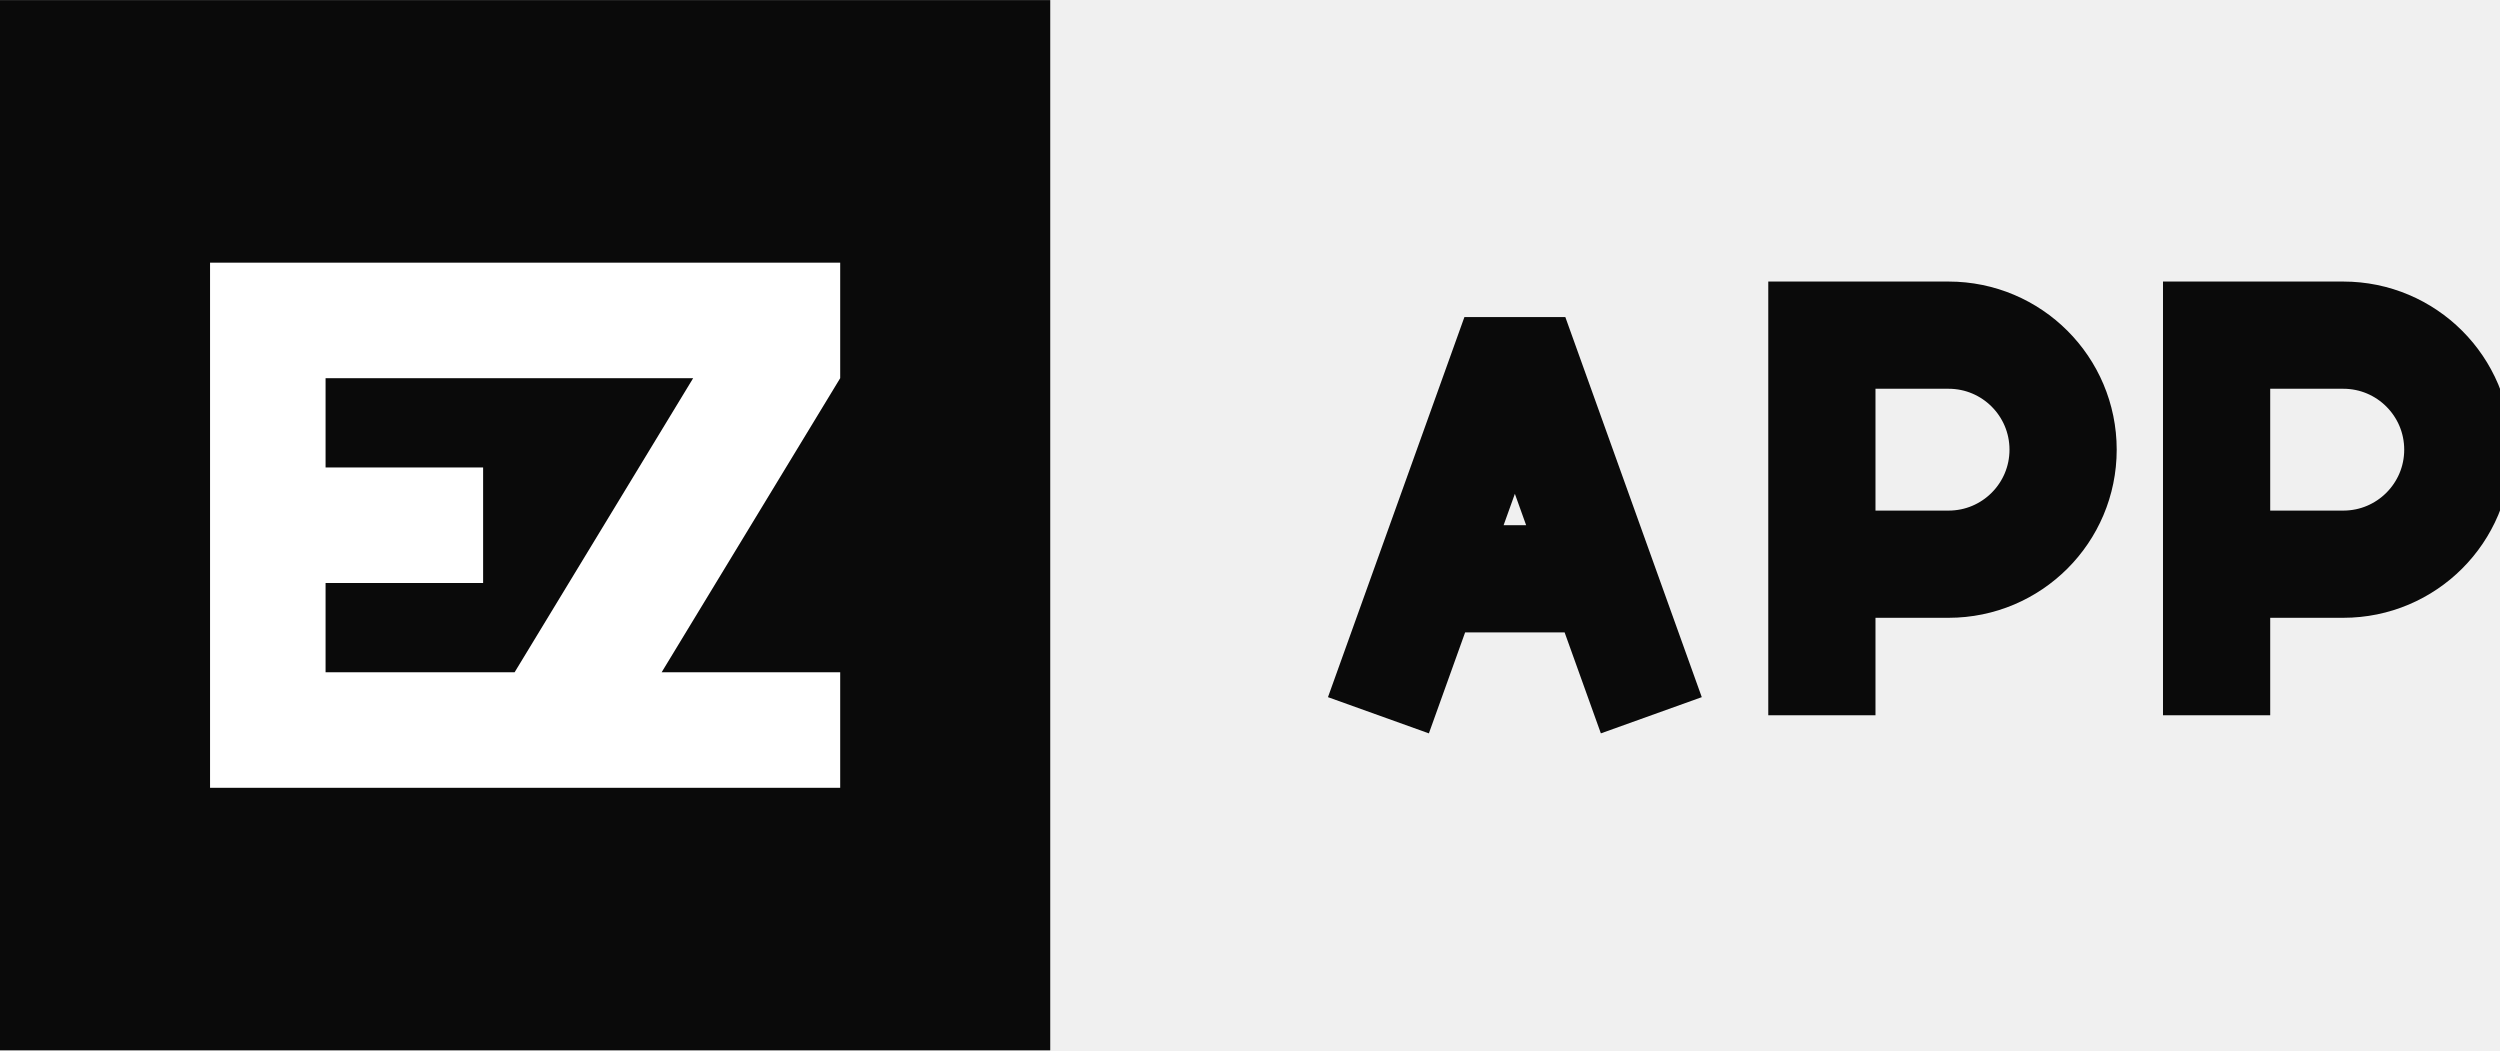
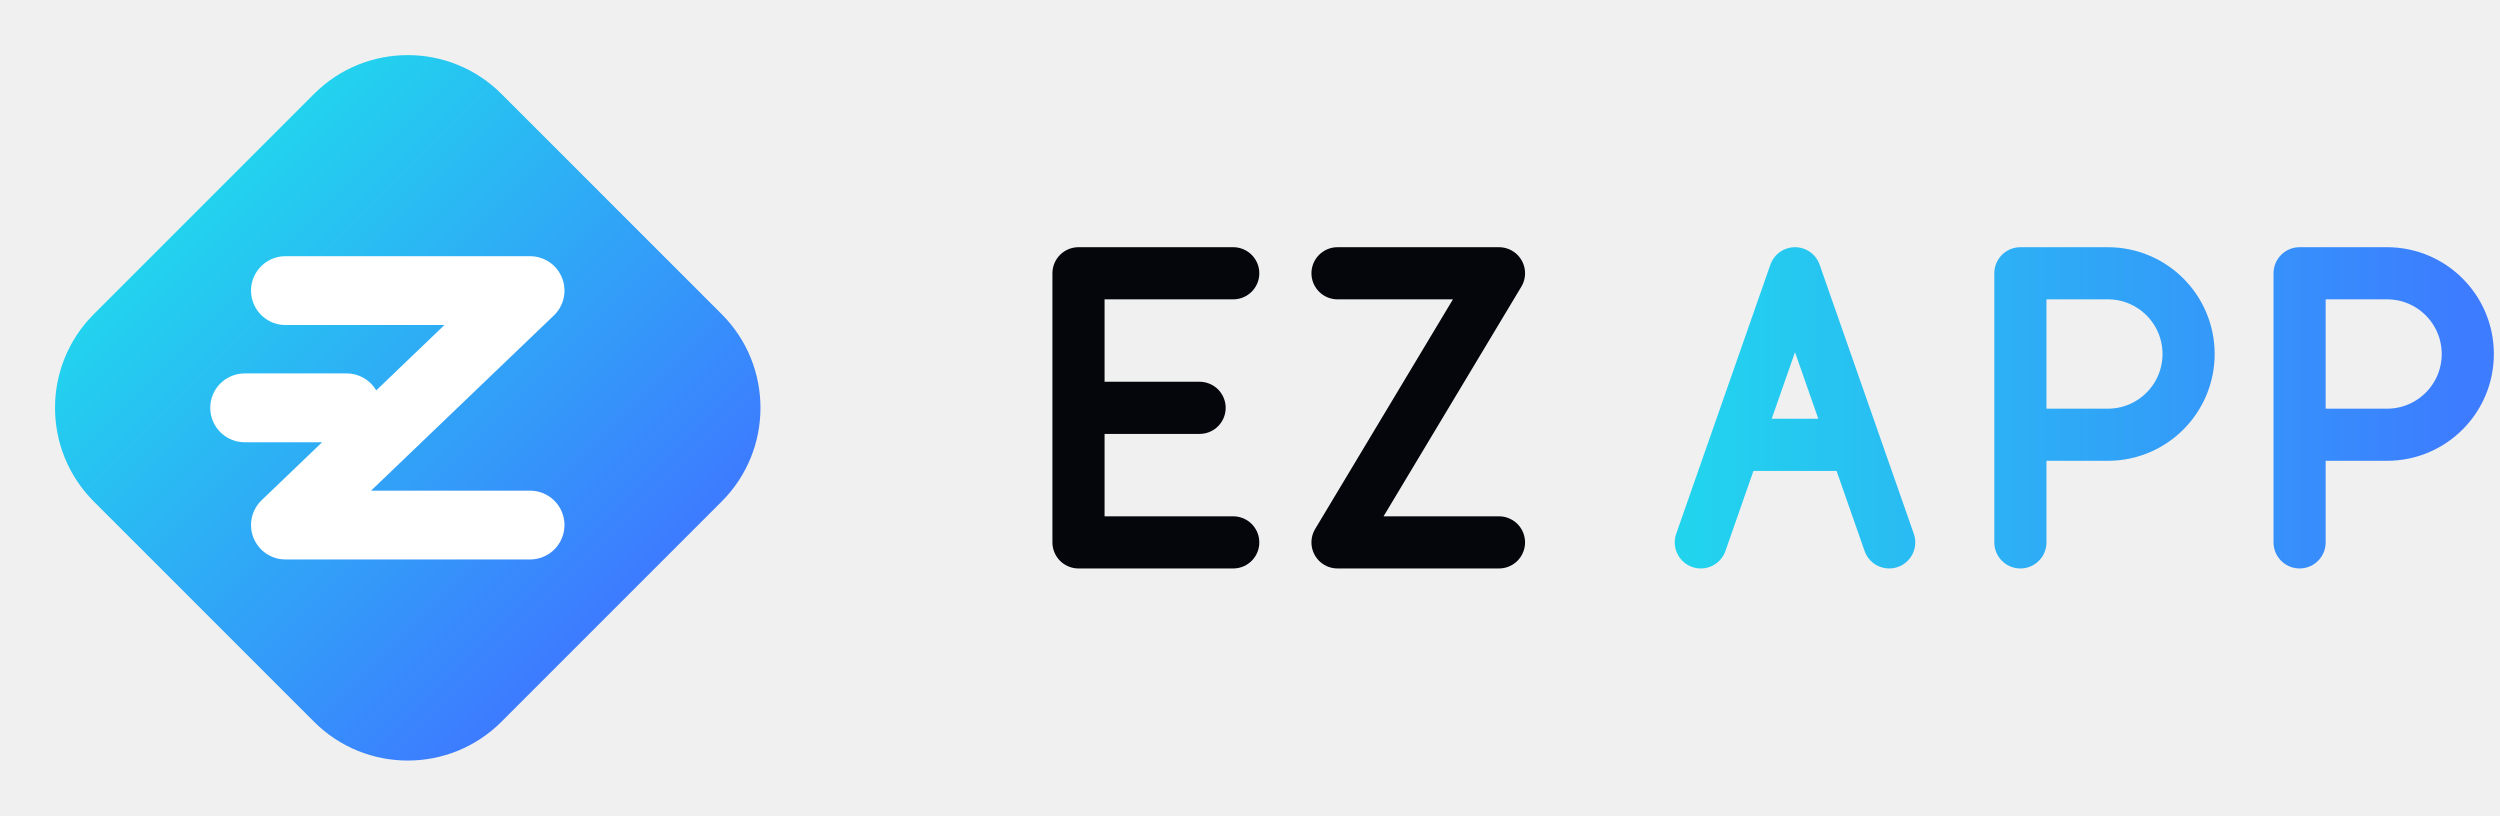
- <svg xmlns="http://www.w3.org/2000/svg" viewBox="0 0 59.51 25" height="40" width="95.2" role="img" aria-label="EZ APP">
-   <rect width="25" height="25" fill="#0A0A0A" class="ez-tile" />
-   <path transform="translate(5.00 6.25) scale(1.25)" d="M0,0 H2.2 V10 H0 Z M0,0 H12 V2.2 H0 Z M0,7.8 H12 V10 H0 Z M0,3.9 H5.2 V6.1 H0 Z M9.2,2.2 H12 L8.6,7.8 H5.8 Z" fill="#FFFFFF" class="ez-glyph" />
-   <g transform="translate(32 6.70) scale(1.16)">
-     <path transform="translate(0.00 0)" d="M0.7,8.9 L3.5,1.1 L6.3,8.9 M1.8,6.1 H5.2" fill="none" stroke="#0A0A0A" stroke-width="2.2" stroke-linejoin="miter" stroke-miterlimit="2.6" stroke-linecap="butt" />
-     <path transform="translate(8.70 0)" d="M1.1,8.9 V1.1 H3.7 A2.35,2.35 0 0 1 3.7,5.8 H1.1" fill="none" stroke="#0A0A0A" stroke-width="2.2" stroke-linejoin="miter" stroke-miterlimit="2.6" stroke-linecap="butt" />
-     <path transform="translate(16.80 0)" d="M1.1,8.9 V1.1 H3.7 A2.35,2.35 0 0 1 3.7,5.8 H1.1" fill="none" stroke="#0A0A0A" stroke-width="2.2" stroke-linejoin="miter" stroke-miterlimit="2.6" stroke-linecap="butt" />
+ <svg xmlns="http://www.w3.org/2000/svg" viewBox="0 0 98.10 32" height="40" width="122.6" role="img" aria-label="EZ APP">
+   <defs>
+     <linearGradient id="ezg-w-9" x1="0" y1="0" x2="1" y2="0">
+       <stop offset="0" stop-color="#22D3EE" />
+       <stop offset="1" stop-color="#3D7BFF" />
+     </linearGradient>
+   </defs>
+   <defs>
+     <linearGradient id="ezg-m-a" x1="0" y1="0" x2="1" y2="0">
+       <stop offset="0" stop-color="#22D3EE" />
+       <stop offset="1" stop-color="#3D7BFF" />
+     </linearGradient>
+   </defs>
+   <rect x="4.69" y="4.69" width="22.62" height="22.62" rx="5.2" transform="rotate(45 16 16)" fill="url(#ezg-m-a)" class="ez-tile" />
+   <path d="M11.2,11.4 H20.8 L11.2,20.6 H20.8 M9.6,16 H13.6" fill="none" stroke="#FFFFFF" stroke-width="2.7" stroke-linecap="round" stroke-linejoin="round" class="ez-glyph" />
+   <g transform="translate(41 9.40) scale(1.32)">
+     <path d="M5.6,1 H1 V9 H5.6 M1,5 H4.6 M8.7,1 H13.5 L8.7,9 H13.5" fill="none" stroke="#05060B" stroke-width="1.55" stroke-linecap="round" stroke-linejoin="round" class="ez-word" />
+     <g transform="translate(18.70 0)">
+       <path d="M0.8,9 L3.6,1 L6.4,9 M1.9,6.1 H5.3 M10.3,9 V1 H12.9 A2.4,2.4,0,0,1,12.9,5.8 H10.3 M18.6,9 V1 H21.2 A2.4,2.4,0,0,1,21.2,5.8 H18.6" fill="none" stroke="url(#ezg-w-9)" stroke-width="1.55" stroke-linecap="round" stroke-linejoin="round" class="ez-word" />
+     </g>
  </g>
</svg>
